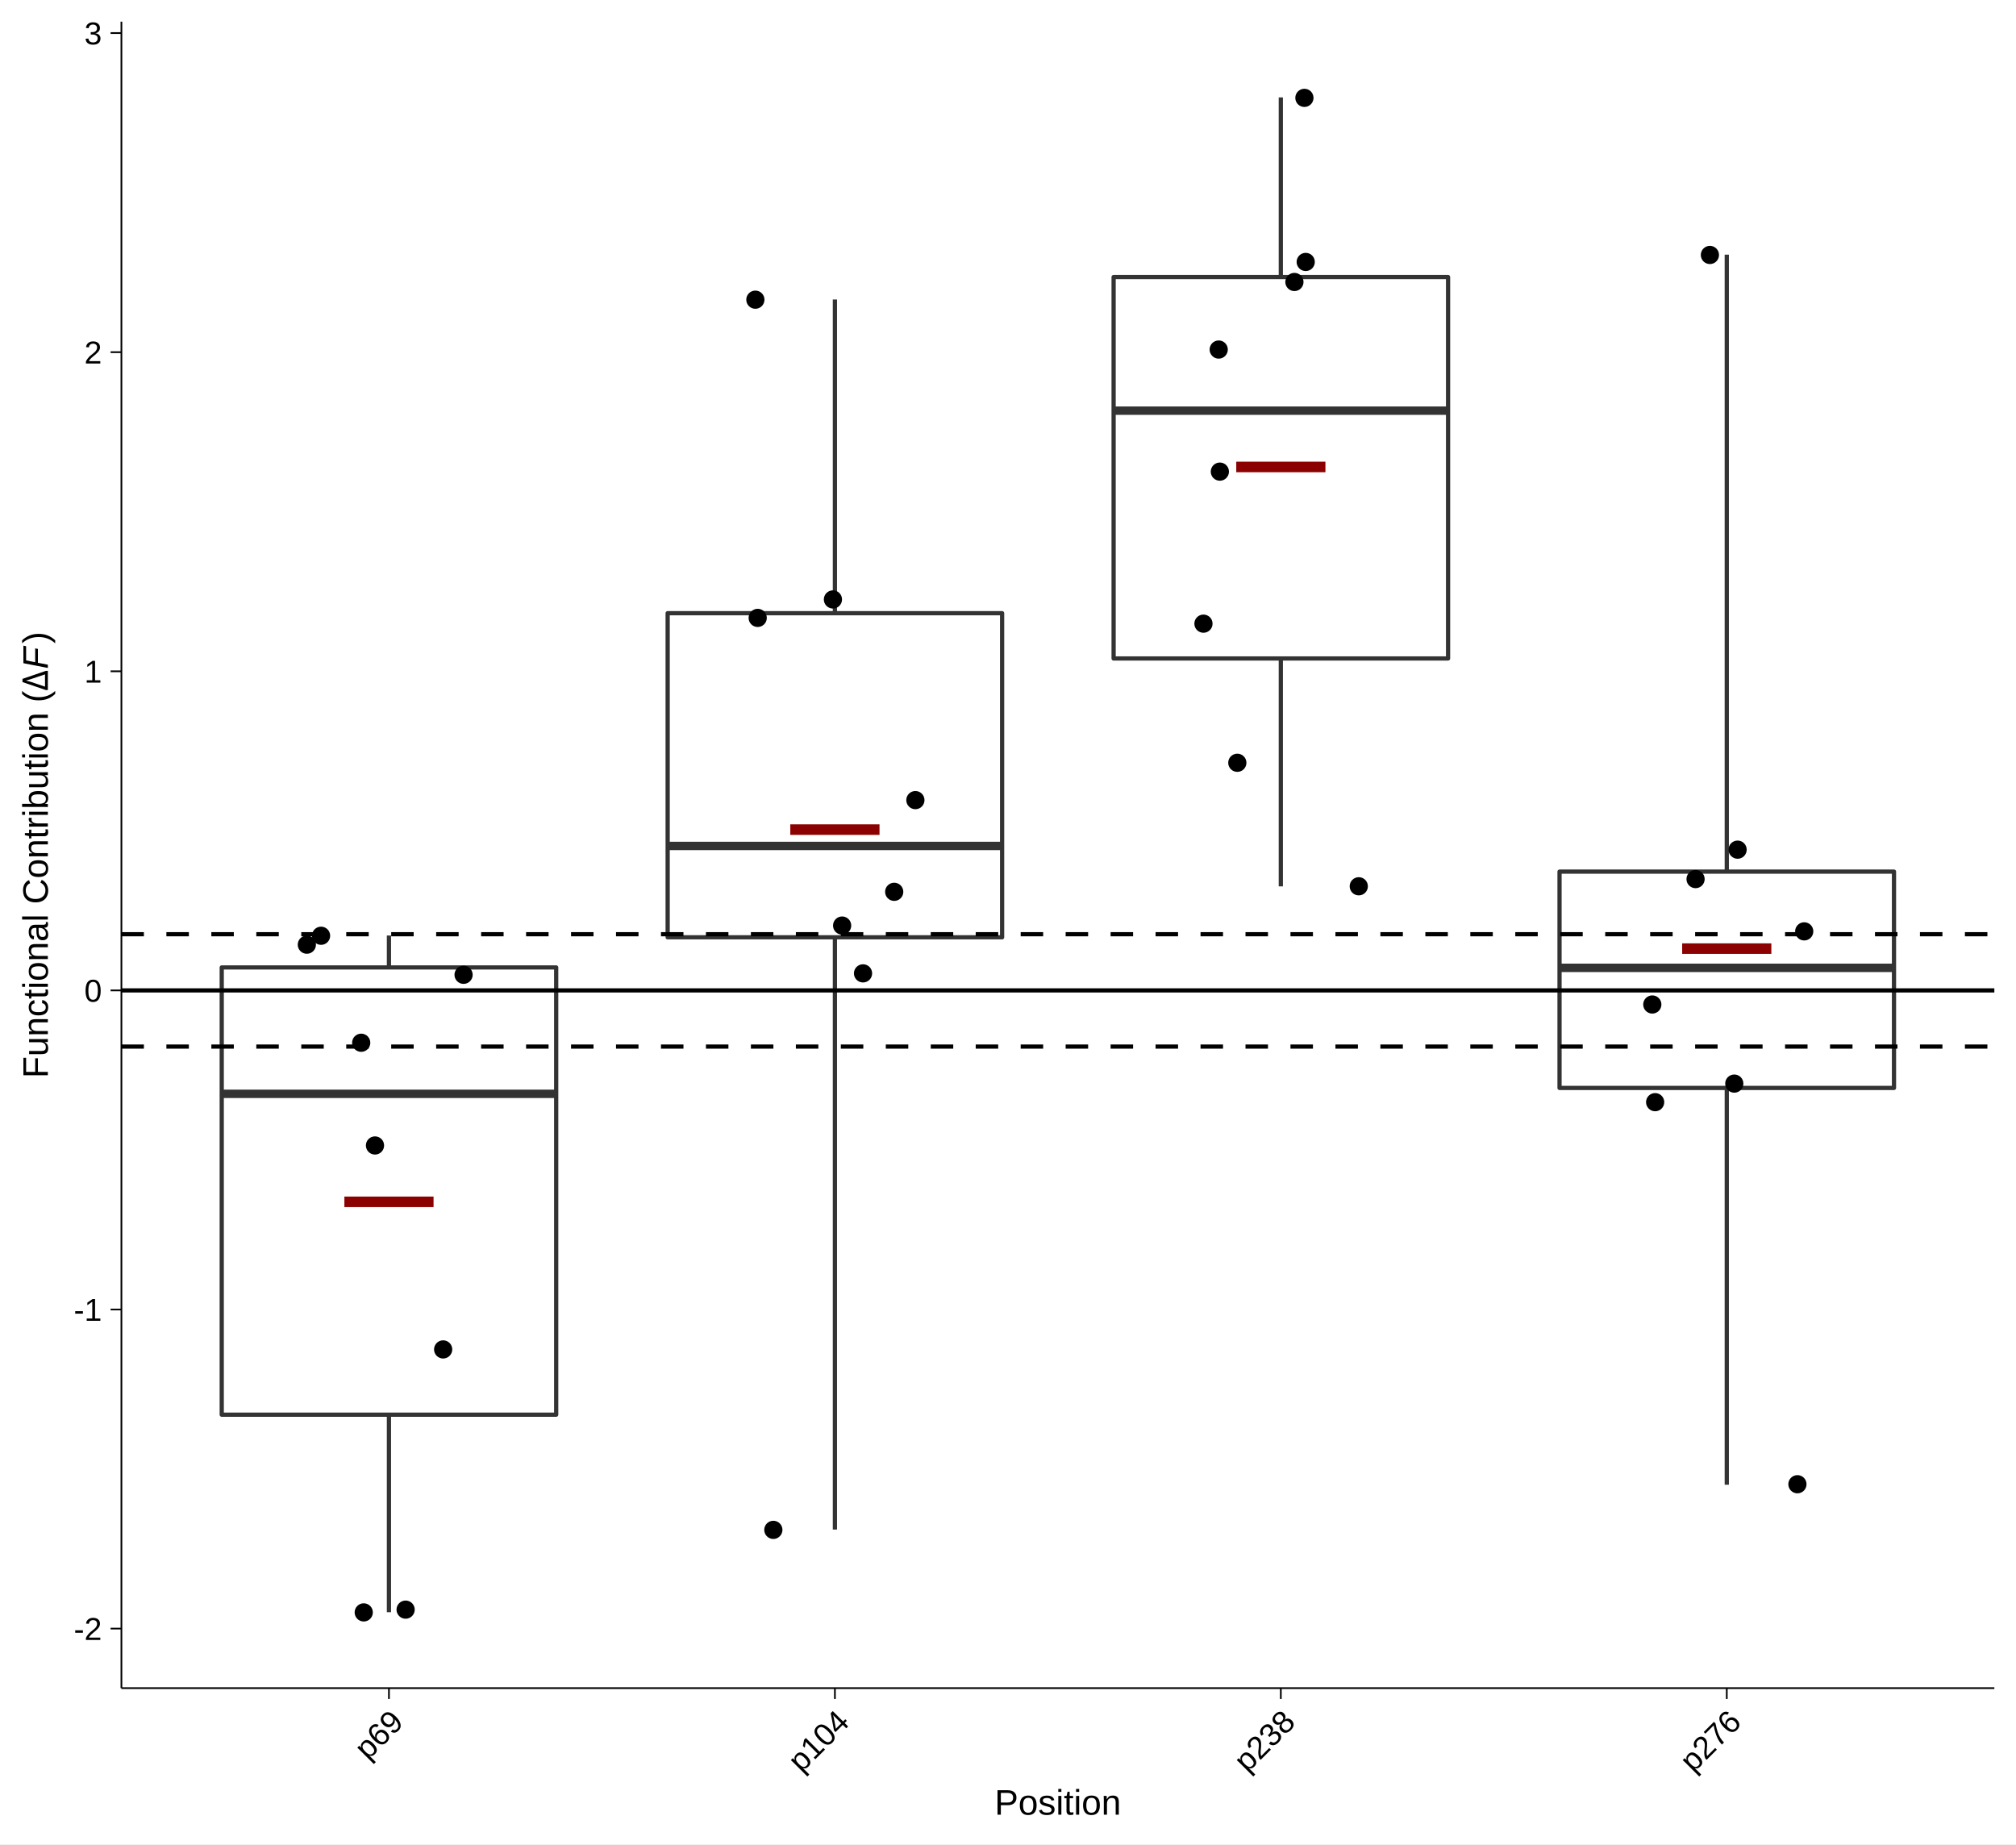
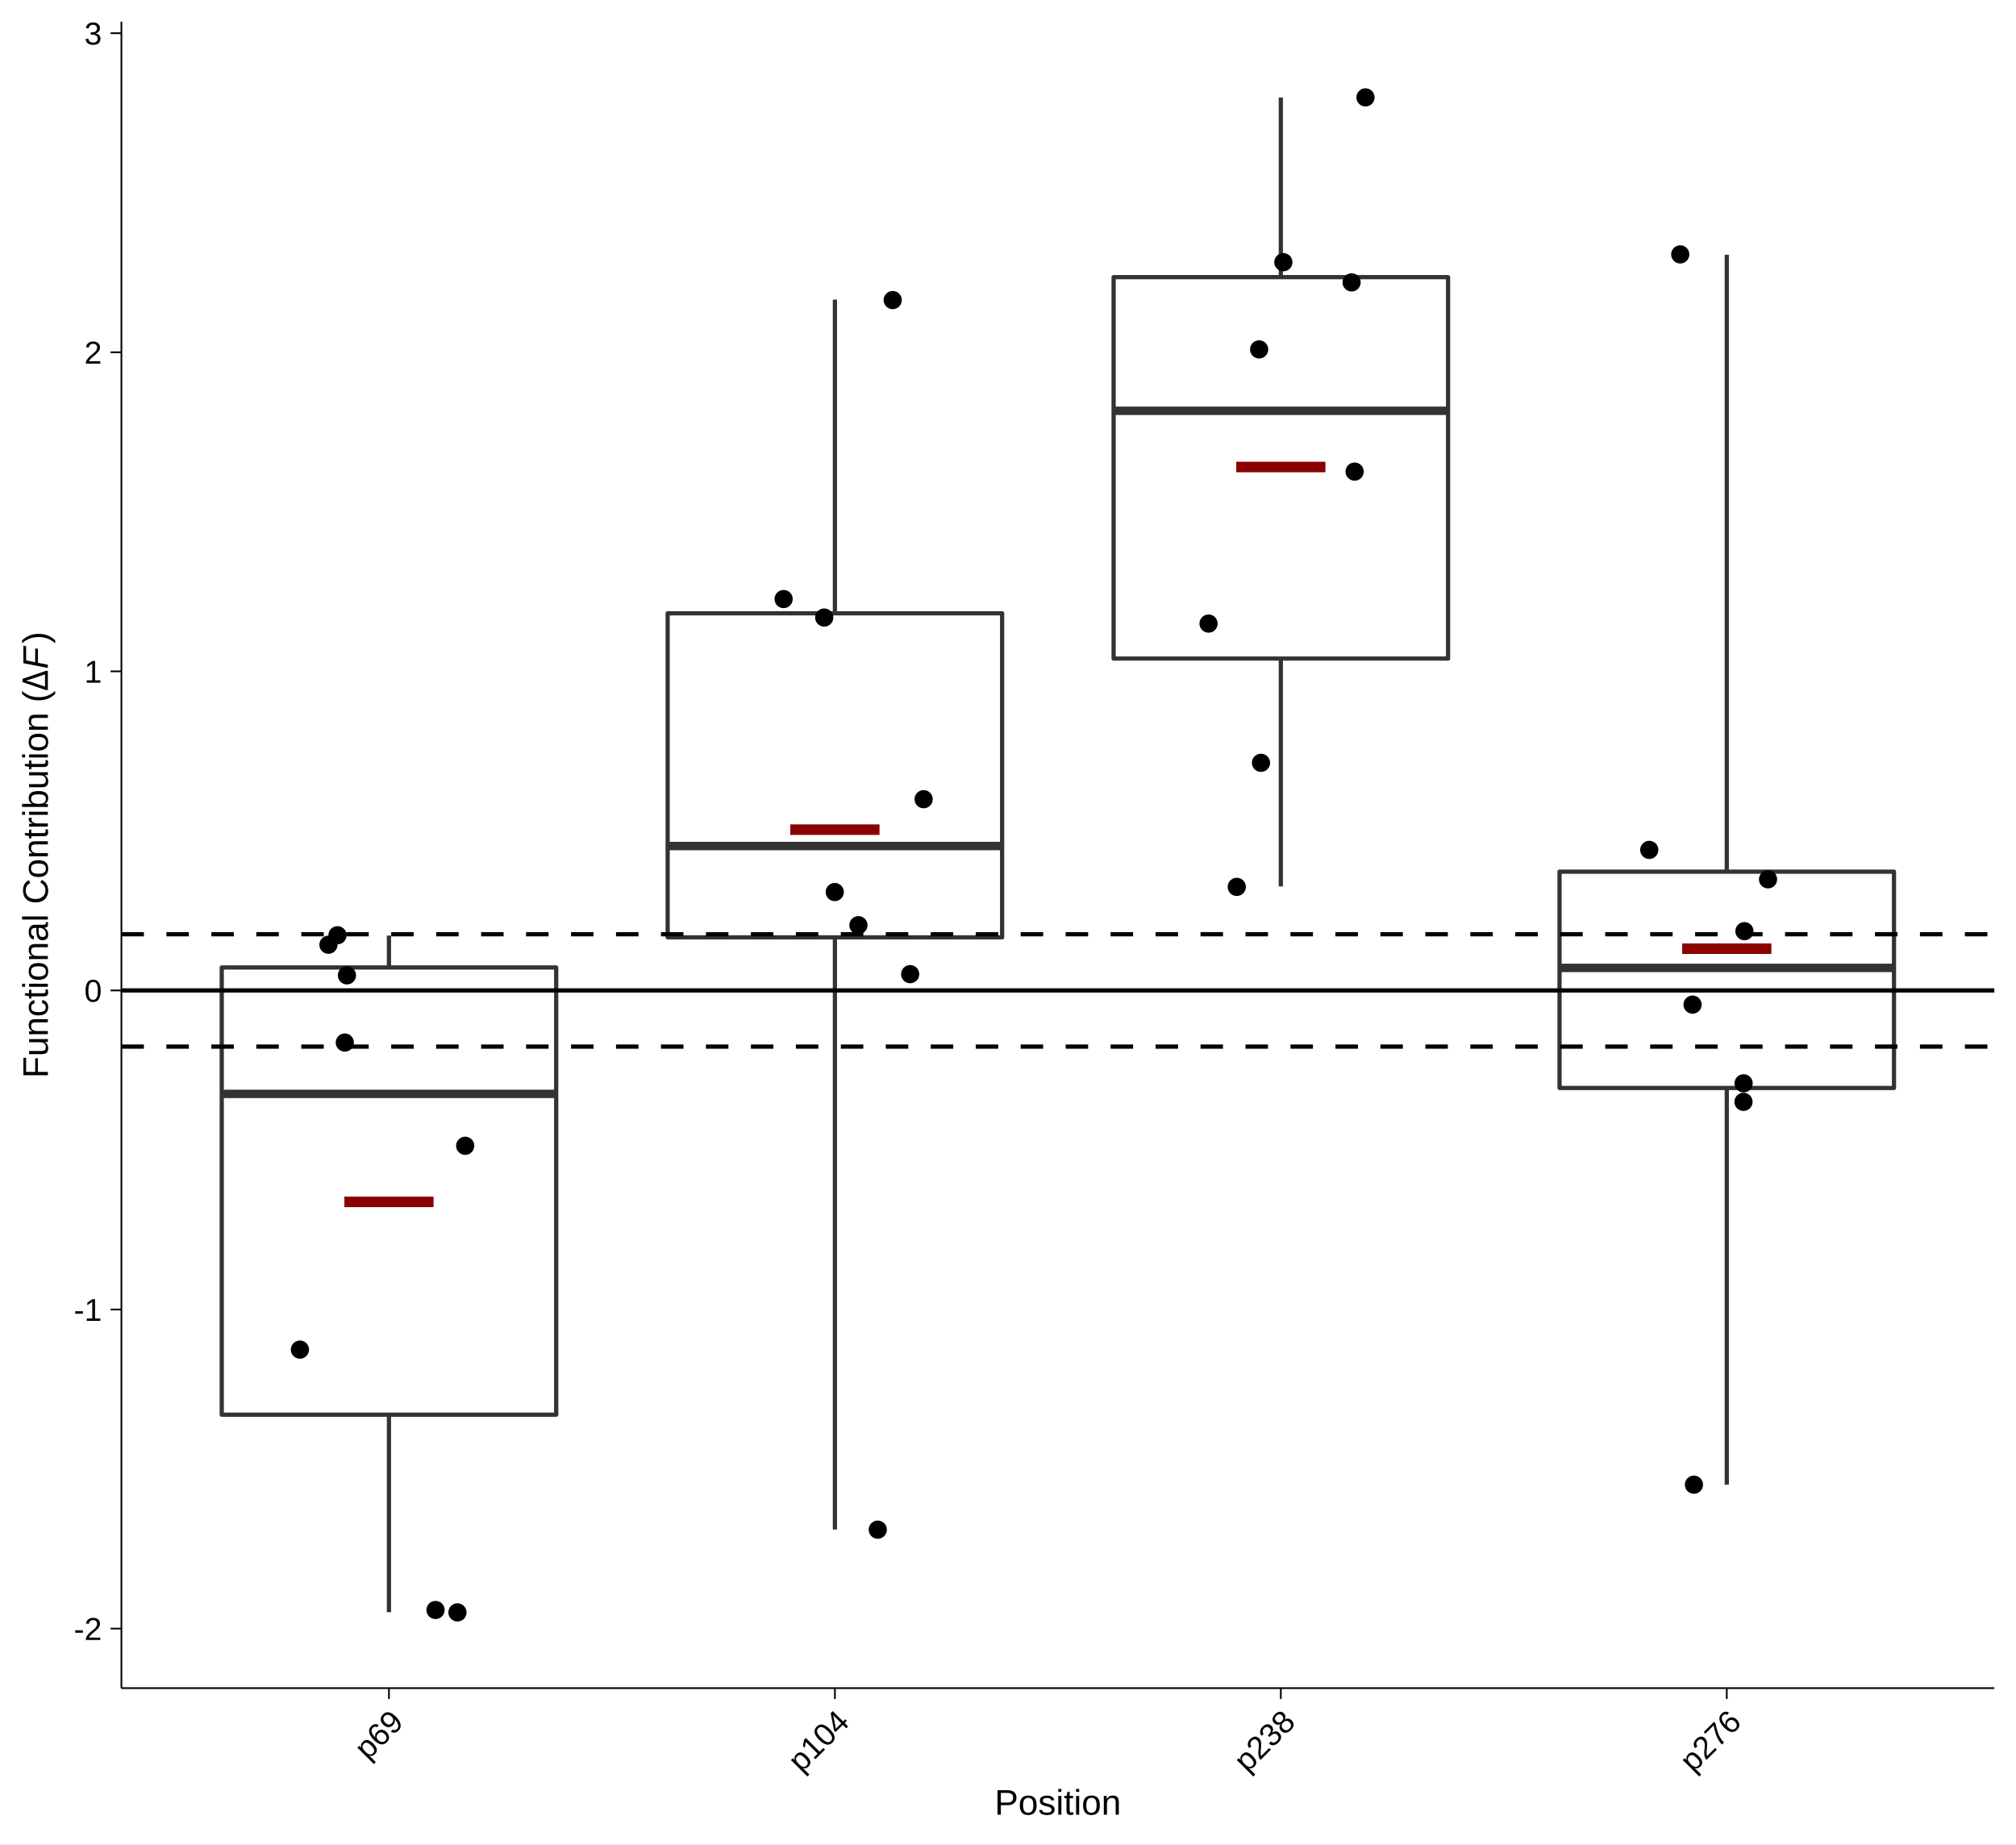
<svg xmlns="http://www.w3.org/2000/svg" class="svglite" width="510.24pt" height="466.77pt" viewBox="0 0 510.24 466.77">
  <defs>
    <style type="text/css">
    .svglite line, .svglite polyline, .svglite polygon, .svglite path, .svglite rect, .svglite circle {
      fill: none;
      stroke: #000000;
      stroke-linecap: round;
      stroke-linejoin: round;
      stroke-miterlimit: 10.00;
    }
  </style>
  </defs>
  <rect width="100%" height="100%" style="stroke: none; fill: #FFFFFF;" />
  <defs>
    <clipPath id="cpMC4wMHw1MTAuMjR8MC4wMHw0NjYuNzc=">
      <rect x="0.00" y="0.00" width="510.24" height="466.77" />
    </clipPath>
  </defs>
  <g clip-path="url(#cpMC4wMHw1MTAuMjR8MC4wMHw0NjYuNzc=)">
    <rect x="0.00" y="0.00" width="510.24" height="466.77" style="stroke-width: 1.07; stroke: #FFFFFF; fill: #FFFFFF;" />
  </g>
  <defs>
    <clipPath id="cpMzAuNzN8NTA0Ljc2fDUuNDh8NDI3LjI3">
      <rect x="30.73" y="5.48" width="474.03" height="421.79" />
    </clipPath>
  </defs>
  <g clip-path="url(#cpMzAuNzN8NTA0Ljc2fDUuNDh8NDI3LjI3)">
    <rect x="30.73" y="5.48" width="474.03" height="421.79" style="stroke-width: 1.07; stroke: none; fill: #FFFFFF;" />
-     <line x1="98.44" y1="244.86" x2="98.44" y2="236.78" style="stroke-width: 1.07; stroke: #333333; stroke-linecap: butt;" />
+     <line x1="98.44" y1="244.87" x2="98.44" y2="236.79" style="stroke-width: 1.07; stroke: #333333; stroke-linecap: butt;" />
    <line x1="98.44" y1="358.06" x2="98.44" y2="408.05" style="stroke-width: 1.07; stroke: #333333; stroke-linecap: butt;" />
-     <polygon points="56.12,244.86 56.12,358.06 140.77,358.06 140.77,244.86 56.12,244.86 " style="stroke-width: 1.07; stroke: #333333; fill: #FFFFFF;" />
-     <line x1="56.12" y1="276.85" x2="140.77" y2="276.85" style="stroke-width: 2.13; stroke: #333333; stroke-linecap: butt;" />
-     <line x1="211.31" y1="155.20" x2="211.31" y2="75.80" style="stroke-width: 1.07; stroke: #333333; stroke-linecap: butt;" />
-     <line x1="211.31" y1="237.23" x2="211.31" y2="387.13" style="stroke-width: 1.07; stroke: #333333; stroke-linecap: butt;" />
-     <polygon points="168.98,155.20 168.98,237.23 253.63,237.23 253.63,155.20 168.98,155.20 " style="stroke-width: 1.07; stroke: #333333; fill: #FFFFFF;" />
-     <line x1="168.98" y1="214.11" x2="253.63" y2="214.11" style="stroke-width: 2.13; stroke: #333333; stroke-linecap: butt;" />
-     <line x1="324.17" y1="70.12" x2="324.17" y2="24.65" style="stroke-width: 1.07; stroke: #333333; stroke-linecap: butt;" />
-     <line x1="324.17" y1="166.66" x2="324.17" y2="224.34" style="stroke-width: 1.07; stroke: #333333; stroke-linecap: butt;" />
-     <polygon points="281.85,70.12 281.85,166.66 366.50,166.66 366.50,70.12 281.85,70.12 " style="stroke-width: 1.07; stroke: #333333; fill: #FFFFFF;" />
-     <line x1="281.85" y1="103.94" x2="366.50" y2="103.94" style="stroke-width: 2.13; stroke: #333333; stroke-linecap: butt;" />
-     <line x1="437.04" y1="220.61" x2="437.04" y2="64.45" style="stroke-width: 1.07; stroke: #333333; stroke-linecap: butt;" />
-     <line x1="437.04" y1="275.36" x2="437.04" y2="375.78" style="stroke-width: 1.07; stroke: #333333; stroke-linecap: butt;" />
-     <polygon points="394.71,220.61 394.71,275.36 479.36,275.36 479.36,220.61 394.71,220.61 " style="stroke-width: 1.07; stroke: #333333; fill: #FFFFFF;" />
-     <line x1="394.71" y1="244.96" x2="479.36" y2="244.96" style="stroke-width: 2.13; stroke: #333333; stroke-linecap: butt;" />
-     <circle cx="91.42" cy="263.92" r="1.95" style="stroke-width: 0.71; fill: #000000;" />
-     <circle cx="77.66" cy="239.10" r="1.95" style="stroke-width: 0.71; fill: #000000;" />
-     <circle cx="117.33" cy="246.72" r="1.95" style="stroke-width: 0.71; fill: #000000;" />
-     <circle cx="102.66" cy="407.40" r="1.95" style="stroke-width: 0.71; fill: #000000;" />
-     <circle cx="112.16" cy="341.54" r="1.95" style="stroke-width: 0.71; fill: #000000;" />
-     <circle cx="94.91" cy="289.92" r="1.95" style="stroke-width: 0.71; fill: #000000;" />
-     <circle cx="92.06" cy="408.10" r="1.95" style="stroke-width: 0.71; fill: #000000;" />
-     <circle cx="81.26" cy="236.84" r="1.95" style="stroke-width: 0.71; fill: #000000;" />
-     <circle cx="191.77" cy="156.39" r="1.95" style="stroke-width: 0.71; fill: #000000;" />
-     <circle cx="210.81" cy="151.72" r="1.95" style="stroke-width: 0.71; fill: #000000;" />
-     <circle cx="226.32" cy="225.72" r="1.95" style="stroke-width: 0.71; fill: #000000;" />
-     <circle cx="218.43" cy="246.36" r="1.95" style="stroke-width: 0.71; fill: #000000;" />
-     <circle cx="213.14" cy="234.26" r="1.95" style="stroke-width: 0.71; fill: #000000;" />
-     <circle cx="231.68" cy="202.51" r="1.95" style="stroke-width: 0.71; fill: #000000;" />
-     <circle cx="195.73" cy="387.21" r="1.95" style="stroke-width: 0.71; fill: #000000;" />
-     <circle cx="191.18" cy="75.85" r="1.95" style="stroke-width: 0.71; fill: #000000;" />
-     <circle cx="308.45" cy="88.47" r="1.95" style="stroke-width: 0.71; fill: #000000;" />
-     <circle cx="330.14" cy="24.77" r="1.95" style="stroke-width: 0.71; fill: #000000;" />
-     <circle cx="304.59" cy="157.85" r="1.95" style="stroke-width: 0.71; fill: #000000;" />
-     <circle cx="308.74" cy="119.37" r="1.95" style="stroke-width: 0.71; fill: #000000;" />
-     <circle cx="327.61" cy="71.37" r="1.95" style="stroke-width: 0.71; fill: #000000;" />
-     <circle cx="313.16" cy="193.06" r="1.95" style="stroke-width: 0.71; fill: #000000;" />
-     <circle cx="343.90" cy="224.32" r="1.95" style="stroke-width: 0.71; fill: #000000;" />
-     <circle cx="330.47" cy="66.30" r="1.95" style="stroke-width: 0.71; fill: #000000;" />
-     <circle cx="418.91" cy="278.96" r="1.95" style="stroke-width: 0.71; fill: #000000;" />
-     <circle cx="439.78" cy="215.05" r="1.95" style="stroke-width: 0.71; fill: #000000;" />
-     <circle cx="438.94" cy="274.26" r="1.95" style="stroke-width: 0.71; fill: #000000;" />
-     <circle cx="456.64" cy="235.73" r="1.95" style="stroke-width: 0.71; fill: #000000;" />
-     <circle cx="418.19" cy="254.24" r="1.95" style="stroke-width: 0.71; fill: #000000;" />
-     <circle cx="454.92" cy="375.66" r="1.95" style="stroke-width: 0.71; fill: #000000;" />
-     <circle cx="429.14" cy="222.50" r="1.95" style="stroke-width: 0.71; fill: #000000;" />
-     <circle cx="432.77" cy="64.53" r="1.95" style="stroke-width: 0.71; fill: #000000;" />
-     <line x1="30.73" y1="250.67" x2="504.76" y2="250.67" style="stroke-width: 1.07; stroke-linecap: butt;" />
-     <line x1="30.73" y1="236.45" x2="504.76" y2="236.45" style="stroke-width: 1.07; stroke-dasharray: 5.69,5.69; stroke-linecap: butt;" />
-     <line x1="30.73" y1="264.89" x2="504.76" y2="264.89" style="stroke-width: 1.07; stroke-dasharray: 5.69,5.69; stroke-linecap: butt;" />
-     <line x1="87.16" y1="304.18" x2="109.73" y2="304.18" style="stroke-width: 2.67; stroke: #8B0000; stroke-linecap: butt;" />
-     <line x1="200.02" y1="209.97" x2="222.60" y2="209.97" style="stroke-width: 2.67; stroke: #8B0000; stroke-linecap: butt;" />
-     <line x1="312.89" y1="118.18" x2="335.46" y2="118.18" style="stroke-width: 2.67; stroke: #8B0000; stroke-linecap: butt;" />
-     <line x1="425.75" y1="240.10" x2="448.32" y2="240.10" style="stroke-width: 2.67; stroke: #8B0000; stroke-linecap: butt;" />
+     <polygon points="56.12,244.87 56.12,358.06 140.77,358.06 140.77,244.87 56.12,244.87 " style="stroke-width: 1.07; stroke: #333333; fill: #FFFFFF;" />
+     <line x1="56.12" y1="276.86" x2="140.77" y2="276.86" style="stroke-width: 2.13; stroke: #333333; stroke-linecap: butt;" />
+     <line x1="211.31" y1="155.23" x2="211.31" y2="75.83" style="stroke-width: 1.07; stroke: #333333; stroke-linecap: butt;" />
+     <line x1="211.31" y1="237.24" x2="211.31" y2="387.13" style="stroke-width: 1.07; stroke: #333333; stroke-linecap: butt;" />
+     <polygon points="168.98,155.23 168.98,237.24 253.63,237.24 253.63,155.23 168.98,155.23 " style="stroke-width: 1.07; stroke: #333333; fill: #FFFFFF;" />
+     <line x1="168.98" y1="214.13" x2="253.63" y2="214.13" style="stroke-width: 2.13; stroke: #333333; stroke-linecap: butt;" />
+     <line x1="324.17" y1="70.15" x2="324.17" y2="24.69" style="stroke-width: 1.07; stroke: #333333; stroke-linecap: butt;" />
+     <line x1="324.17" y1="166.68" x2="324.17" y2="224.36" style="stroke-width: 1.07; stroke: #333333; stroke-linecap: butt;" />
+     <polygon points="281.85,70.15 281.85,166.68 366.50,166.68 366.50,70.15 281.85,70.15 " style="stroke-width: 1.07; stroke: #333333; fill: #FFFFFF;" />
+     <line x1="281.85" y1="103.97" x2="366.50" y2="103.97" style="stroke-width: 2.13; stroke: #333333; stroke-linecap: butt;" />
+     <line x1="437.04" y1="220.62" x2="437.04" y2="64.48" style="stroke-width: 1.07; stroke: #333333; stroke-linecap: butt;" />
+     <line x1="437.04" y1="275.37" x2="437.04" y2="375.78" style="stroke-width: 1.07; stroke: #333333; stroke-linecap: butt;" />
+     <polygon points="394.71,220.62 394.71,275.37 479.36,275.37 479.36,220.62 394.71,220.62 " style="stroke-width: 1.07; stroke: #333333; fill: #FFFFFF;" />
+     <line x1="394.71" y1="244.98" x2="479.36" y2="244.98" style="stroke-width: 2.13; stroke: #333333; stroke-linecap: butt;" />
+     <circle cx="87.27" cy="263.87" r="1.95" style="stroke-width: 0.71; fill: #000000;" />
+     <circle cx="83.13" cy="239.11" r="1.95" style="stroke-width: 0.71; fill: #000000;" />
+     <circle cx="87.81" cy="246.86" r="1.95" style="stroke-width: 0.71; fill: #000000;" />
+     <circle cx="110.23" cy="407.49" r="1.95" style="stroke-width: 0.71; fill: #000000;" />
+     <circle cx="75.91" cy="341.59" r="1.95" style="stroke-width: 0.71; fill: #000000;" />
+     <circle cx="117.74" cy="290.00" r="1.95" style="stroke-width: 0.71; fill: #000000;" />
+     <circle cx="115.78" cy="408.10" r="1.95" style="stroke-width: 0.71; fill: #000000;" />
+     <circle cx="85.42" cy="236.71" r="1.95" style="stroke-width: 0.71; fill: #000000;" />
+     <circle cx="208.61" cy="156.30" r="1.95" style="stroke-width: 0.71; fill: #000000;" />
+     <circle cx="198.33" cy="151.62" r="1.95" style="stroke-width: 0.71; fill: #000000;" />
+     <circle cx="211.27" cy="225.78" r="1.95" style="stroke-width: 0.71; fill: #000000;" />
+     <circle cx="230.36" cy="246.56" r="1.95" style="stroke-width: 0.71; fill: #000000;" />
+     <circle cx="217.26" cy="234.17" r="1.95" style="stroke-width: 0.71; fill: #000000;" />
+     <circle cx="233.77" cy="202.28" r="1.95" style="stroke-width: 0.71; fill: #000000;" />
+     <circle cx="222.16" cy="387.16" r="1.95" style="stroke-width: 0.71; fill: #000000;" />
+     <circle cx="225.94" cy="75.95" r="1.95" style="stroke-width: 0.71; fill: #000000;" />
+     <circle cx="318.68" cy="88.43" r="1.95" style="stroke-width: 0.71; fill: #000000;" />
+     <circle cx="345.60" cy="24.65" r="1.95" style="stroke-width: 0.71; fill: #000000;" />
+     <circle cx="305.88" cy="157.83" r="1.95" style="stroke-width: 0.71; fill: #000000;" />
+     <circle cx="342.85" cy="119.36" r="1.95" style="stroke-width: 0.71; fill: #000000;" />
+     <circle cx="342.08" cy="71.47" r="1.95" style="stroke-width: 0.71; fill: #000000;" />
+     <circle cx="319.15" cy="193.07" r="1.95" style="stroke-width: 0.71; fill: #000000;" />
+     <circle cx="313.02" cy="224.47" r="1.95" style="stroke-width: 0.71; fill: #000000;" />
+     <circle cx="324.81" cy="66.36" r="1.95" style="stroke-width: 0.71; fill: #000000;" />
+     <circle cx="441.27" cy="278.88" r="1.95" style="stroke-width: 0.71; fill: #000000;" />
+     <circle cx="417.42" cy="215.11" r="1.95" style="stroke-width: 0.71; fill: #000000;" />
+     <circle cx="441.30" cy="274.19" r="1.95" style="stroke-width: 0.71; fill: #000000;" />
+     <circle cx="441.51" cy="235.68" r="1.95" style="stroke-width: 0.71; fill: #000000;" />
+     <circle cx="428.38" cy="254.27" r="1.95" style="stroke-width: 0.71; fill: #000000;" />
+     <circle cx="428.73" cy="375.78" r="1.95" style="stroke-width: 0.71; fill: #000000;" />
+     <circle cx="447.48" cy="222.56" r="1.95" style="stroke-width: 0.71; fill: #000000;" />
+     <circle cx="425.26" cy="64.39" r="1.95" style="stroke-width: 0.71; fill: #000000;" />
+     <line x1="30.73" y1="250.68" x2="504.76" y2="250.68" style="stroke-width: 1.07; stroke-linecap: butt;" />
+     <line x1="30.73" y1="236.46" x2="504.76" y2="236.46" style="stroke-width: 1.07; stroke-dasharray: 5.69,5.69; stroke-linecap: butt;" />
+     <line x1="30.73" y1="264.90" x2="504.76" y2="264.90" style="stroke-width: 1.07; stroke-dasharray: 5.69,5.69; stroke-linecap: butt;" />
+     <line x1="87.16" y1="304.19" x2="109.73" y2="304.19" style="stroke-width: 2.67; stroke: #8B0000; stroke-linecap: butt;" />
+     <line x1="200.02" y1="209.99" x2="222.60" y2="209.99" style="stroke-width: 2.67; stroke: #8B0000; stroke-linecap: butt;" />
+     <line x1="312.89" y1="118.20" x2="335.46" y2="118.20" style="stroke-width: 2.67; stroke: #8B0000; stroke-linecap: butt;" />
+     <line x1="425.75" y1="240.11" x2="448.32" y2="240.11" style="stroke-width: 2.67; stroke: #8B0000; stroke-linecap: butt;" />
  </g>
  <g clip-path="url(#cpMC4wMHw1MTAuMjR8MC4wMHw0NjYuNzc=)">
    <polyline points="30.73,427.27 30.73,5.48 " style="stroke-width: 0.43; stroke-linecap: butt;" />
    <text x="25.79" y="415.07" text-anchor="end" style="font-size: 8.00px; font-family: Arial;" textLength="7.11px" lengthAdjust="spacingAndGlyphs">-2</text>
-     <text x="25.79" y="334.30" text-anchor="end" style="font-size: 8.00px; font-family: Arial;" textLength="7.11px" lengthAdjust="spacingAndGlyphs">-1</text>
-     <text x="25.79" y="253.54" text-anchor="end" style="font-size: 8.00px; font-family: Arial;" textLength="4.45px" lengthAdjust="spacingAndGlyphs">0</text>
-     <text x="25.79" y="172.77" text-anchor="end" style="font-size: 8.00px; font-family: Arial;" textLength="4.45px" lengthAdjust="spacingAndGlyphs">1</text>
-     <text x="25.79" y="92.00" text-anchor="end" style="font-size: 8.00px; font-family: Arial;" textLength="4.45px" lengthAdjust="spacingAndGlyphs">2</text>
-     <text x="25.79" y="11.24" text-anchor="end" style="font-size: 8.00px; font-family: Arial;" textLength="4.45px" lengthAdjust="spacingAndGlyphs">3</text>
+     <text x="25.79" y="334.31" text-anchor="end" style="font-size: 8.00px; font-family: Arial;" textLength="7.11px" lengthAdjust="spacingAndGlyphs">-1</text>
+     <text x="25.79" y="253.55" text-anchor="end" style="font-size: 8.00px; font-family: Arial;" textLength="4.45px" lengthAdjust="spacingAndGlyphs">0</text>
+     <text x="25.79" y="172.79" text-anchor="end" style="font-size: 8.00px; font-family: Arial;" textLength="4.45px" lengthAdjust="spacingAndGlyphs">1</text>
+     <text x="25.79" y="92.03" text-anchor="end" style="font-size: 8.00px; font-family: Arial;" textLength="4.45px" lengthAdjust="spacingAndGlyphs">2</text>
+     <text x="25.79" y="11.28" text-anchor="end" style="font-size: 8.00px; font-family: Arial;" textLength="4.45px" lengthAdjust="spacingAndGlyphs">3</text>
    <polyline points="27.99,412.20 30.73,412.20 " style="stroke-width: 0.43; stroke-linecap: butt;" />
-     <polyline points="27.99,331.43 30.73,331.43 " style="stroke-width: 0.43; stroke-linecap: butt;" />
-     <polyline points="27.99,250.67 30.73,250.67 " style="stroke-width: 0.43; stroke-linecap: butt;" />
-     <polyline points="27.99,169.90 30.73,169.90 " style="stroke-width: 0.43; stroke-linecap: butt;" />
-     <polyline points="27.99,89.14 30.73,89.14 " style="stroke-width: 0.43; stroke-linecap: butt;" />
-     <polyline points="27.99,8.37 30.73,8.37 " style="stroke-width: 0.43; stroke-linecap: butt;" />
+     <polyline points="27.99,331.44 30.73,331.44 " style="stroke-width: 0.43; stroke-linecap: butt;" />
+     <polyline points="27.99,250.68 30.73,250.68 " style="stroke-width: 0.43; stroke-linecap: butt;" />
+     <polyline points="27.99,169.92 30.73,169.92 " style="stroke-width: 0.43; stroke-linecap: butt;" />
+     <polyline points="27.99,89.16 30.73,89.16 " style="stroke-width: 0.43; stroke-linecap: butt;" />
+     <polyline points="27.99,8.41 30.73,8.41 " style="stroke-width: 0.43; stroke-linecap: butt;" />
    <polyline points="30.73,427.27 504.76,427.27 " style="stroke-width: 0.43; stroke-linecap: butt;" />
    <polyline points="98.44,430.01 98.44,427.27 " style="stroke-width: 0.43; stroke-linecap: butt;" />
    <polyline points="211.31,430.01 211.31,427.27 " style="stroke-width: 0.43; stroke-linecap: butt;" />
    <polyline points="324.17,430.01 324.17,427.27 " style="stroke-width: 0.43; stroke-linecap: butt;" />
    <polyline points="437.04,430.01 437.04,427.27 " style="stroke-width: 0.43; stroke-linecap: butt;" />
    <text transform="translate(102.50,436.26) rotate(-45)" text-anchor="end" style="font-size: 8.00px; font-family: Arial;" textLength="13.35px" lengthAdjust="spacingAndGlyphs">p69</text>
    <text transform="translate(215.37,436.26) rotate(-45)" text-anchor="end" style="font-size: 8.00px; font-family: Arial;" textLength="17.80px" lengthAdjust="spacingAndGlyphs">p104</text>
    <text transform="translate(328.23,436.26) rotate(-45)" text-anchor="end" style="font-size: 8.00px; font-family: Arial;" textLength="17.80px" lengthAdjust="spacingAndGlyphs">p238</text>
    <text transform="translate(441.10,436.26) rotate(-45)" text-anchor="end" style="font-size: 8.00px; font-family: Arial;" textLength="17.80px" lengthAdjust="spacingAndGlyphs">p276</text>
    <text x="267.74" y="459.30" text-anchor="middle" style="font-size: 9.00px; font-family: Arial;" textLength="32.02px" lengthAdjust="spacingAndGlyphs">Position</text>
    <text transform="translate(12.11,272.88) rotate(-90)" style="font-size: 9.00px; font-family: Arial;" textLength="98.04px" lengthAdjust="spacingAndGlyphs">Functional Contribution (</text>
    <text transform="translate(12.11,174.84) rotate(-90)" style="font-size: 9.00px; font-family: Symbol;" textLength="5.51px" lengthAdjust="spacingAndGlyphs">Δ</text>
    <text transform="translate(12.11,169.34) rotate(-90)" style="font-size: 9.00px; font-style: italic; font-family: Arial;" textLength="5.50px" lengthAdjust="spacingAndGlyphs">F</text>
    <text transform="translate(12.11,162.87) rotate(-90)" style="font-size: 9.00px; font-family: Arial;" textLength="3.00px" lengthAdjust="spacingAndGlyphs">)</text>
  </g>
</svg>
